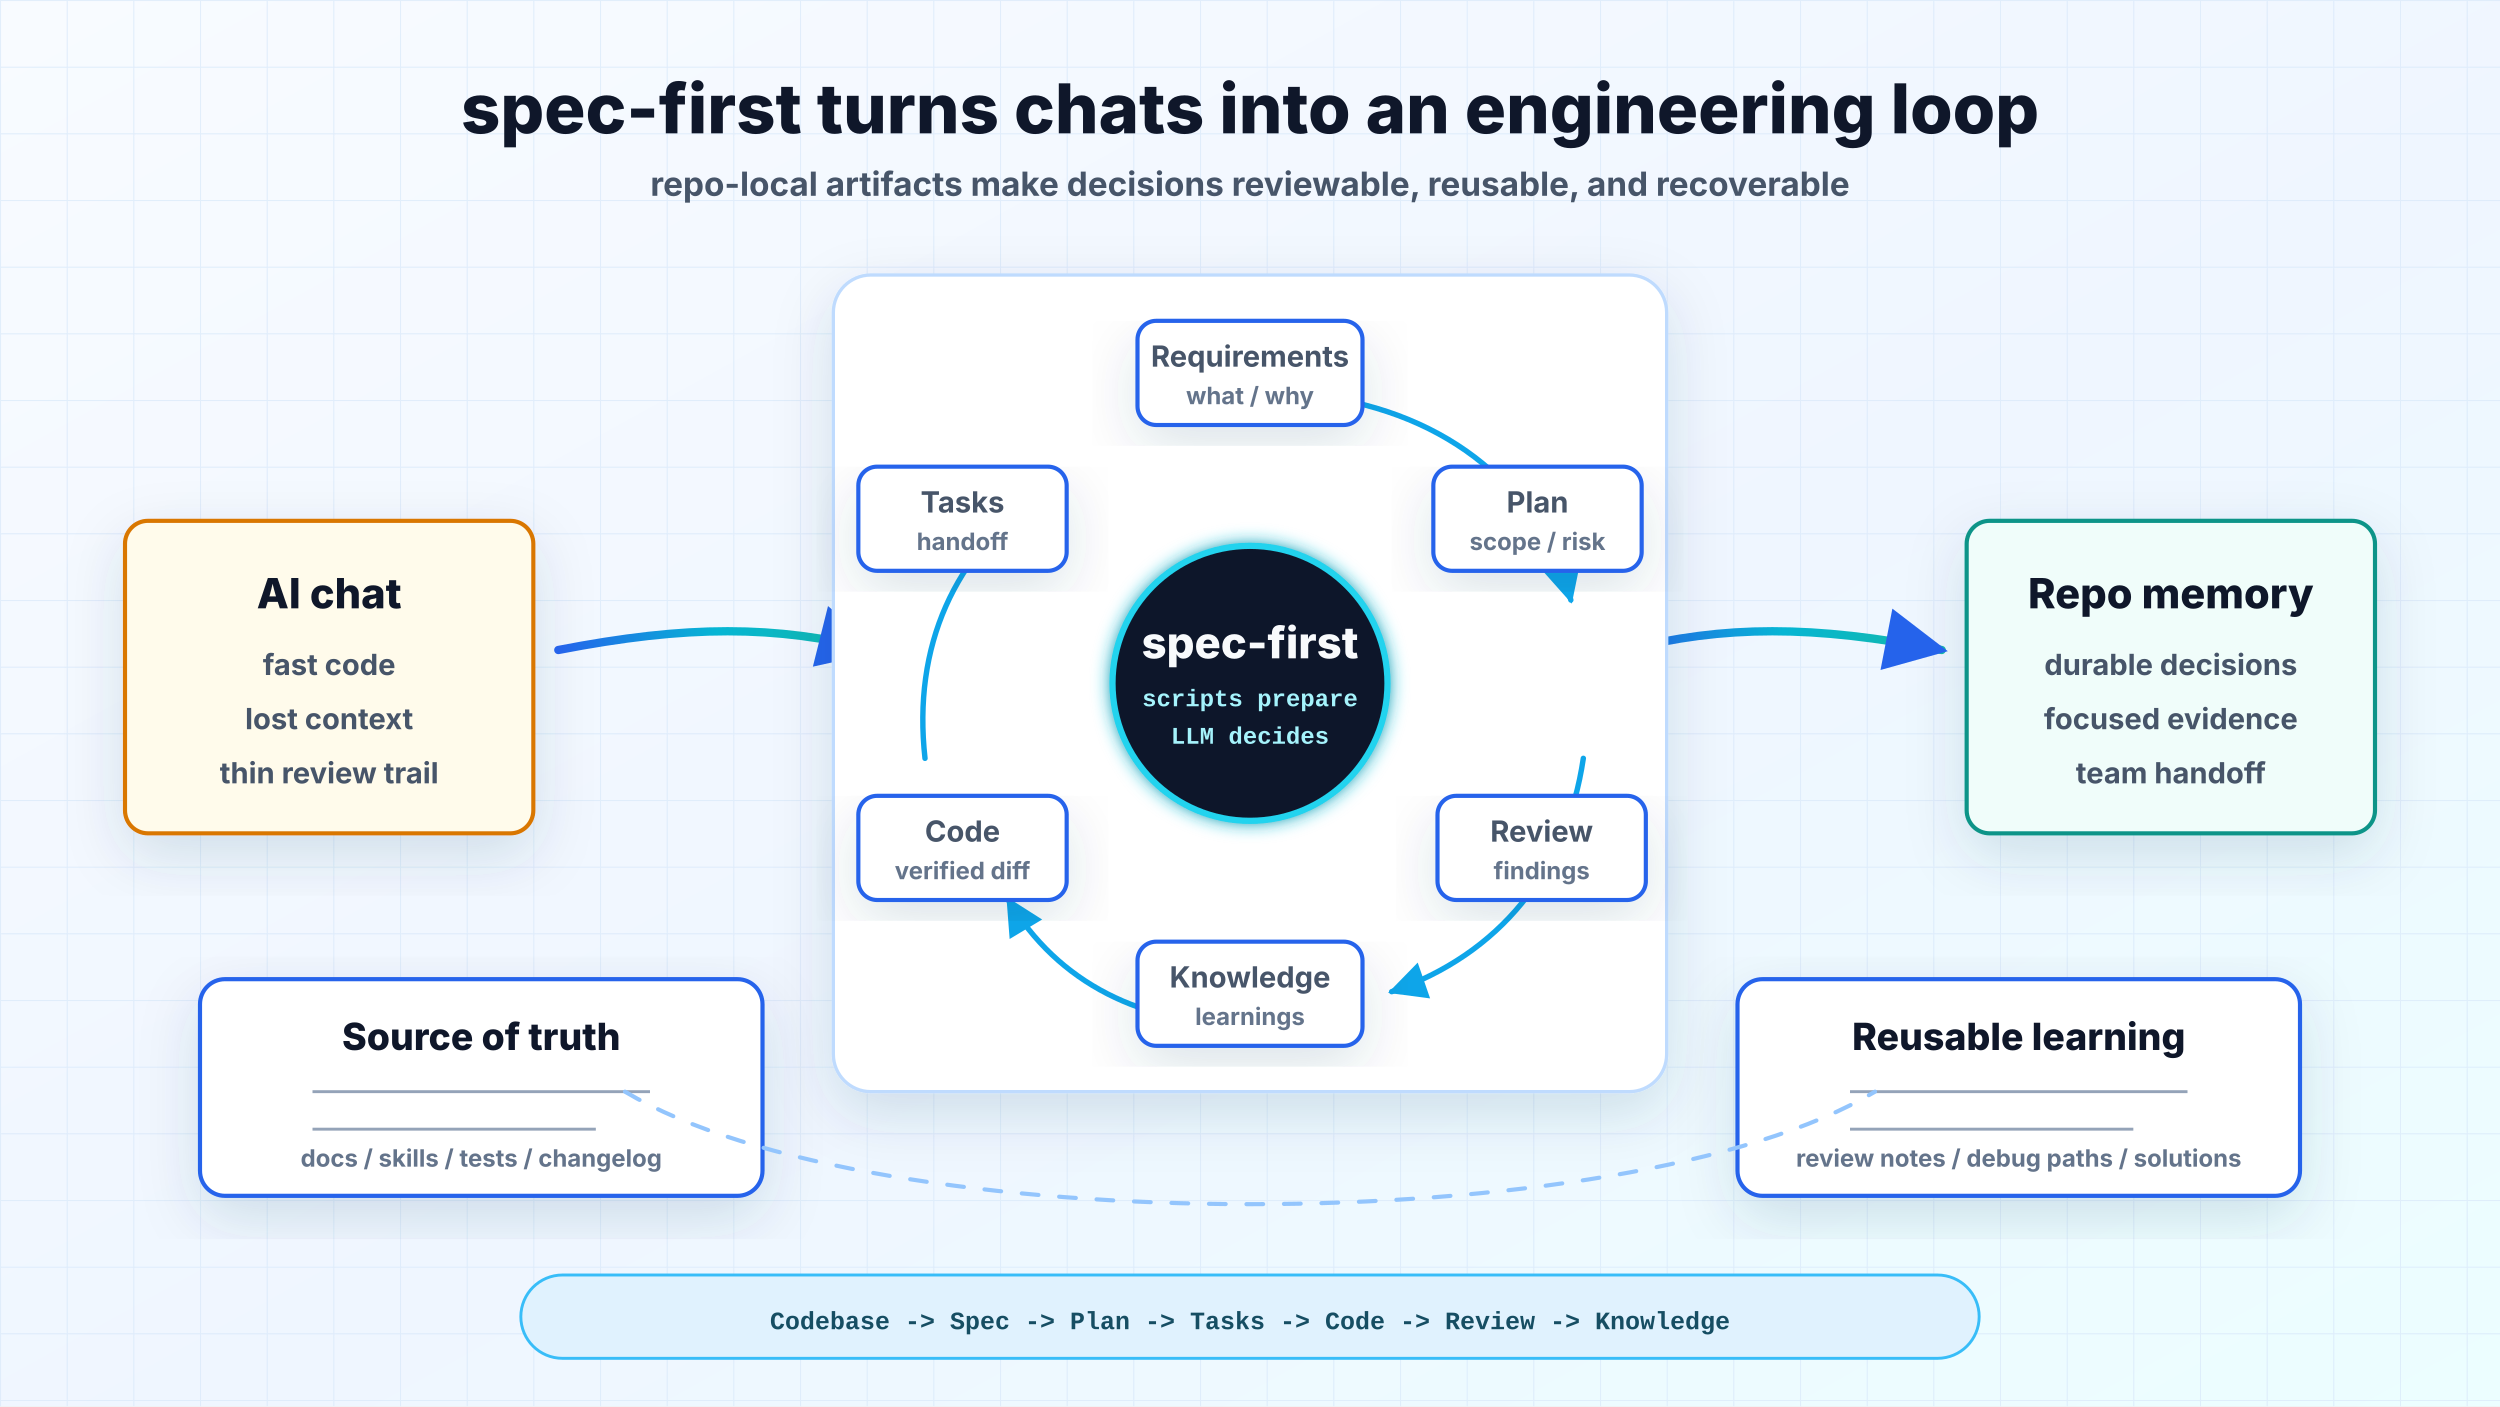
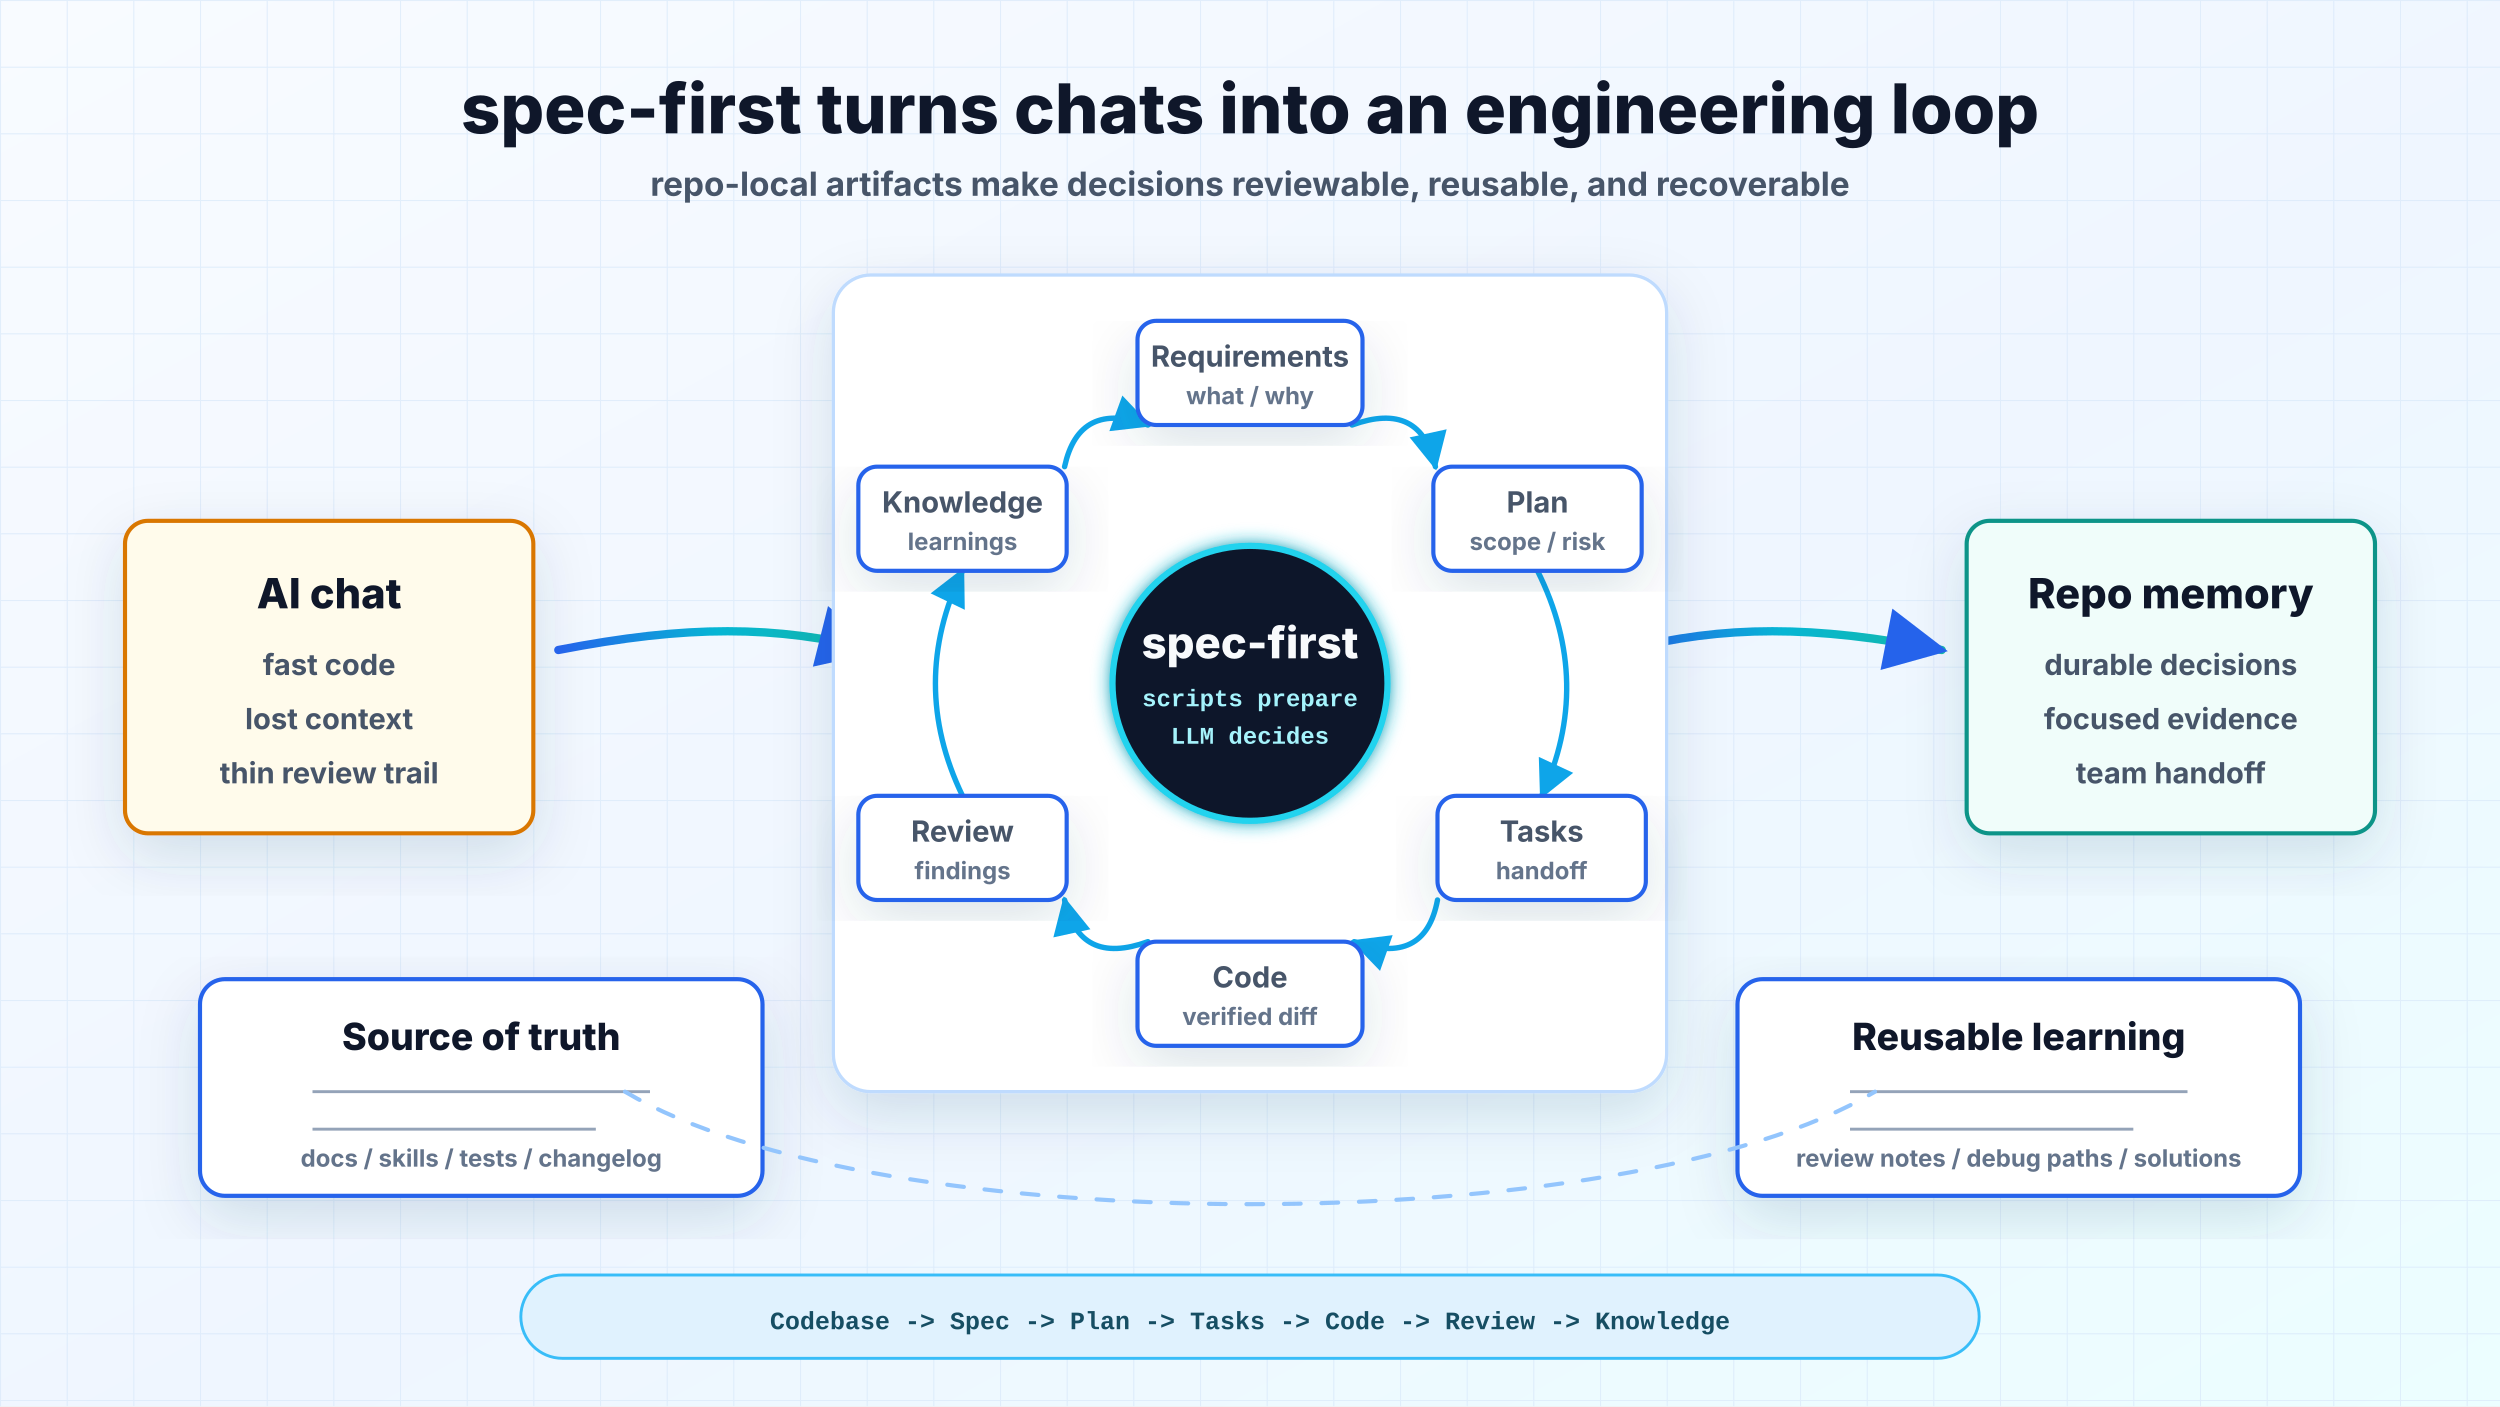
<svg xmlns="http://www.w3.org/2000/svg" width="1200" height="675" viewBox="0 0 1200 675" role="img" aria-labelledby="title desc">
  <defs>
    <linearGradient id="bg" x1="0" y1="0" x2="1" y2="1">
      <stop offset="0" stop-color="#F8FBFF" />
      <stop offset="0.55" stop-color="#EFF6FF" />
      <stop offset="1" stop-color="#ECFEFF" />
    </linearGradient>
    <linearGradient id="line" x1="0" y1="0" x2="1" y2="0">
      <stop offset="0" stop-color="#2563EB" />
      <stop offset="0.5" stop-color="#06B6D4" />
      <stop offset="1" stop-color="#14B8A6" />
    </linearGradient>
    <filter id="shadow" x="-20%" y="-20%" width="140%" height="140%">
      <feDropShadow dx="0" dy="10" stdDeviation="14" flood-color="#1E3A5F" flood-opacity="0.14" />
    </filter>
    <filter id="softGlow" x="-30%" y="-30%" width="160%" height="160%">
      <feGaussianBlur stdDeviation="4" result="blur" />
      <feMerge>
        <feMergeNode in="blur" />
        <feMergeNode in="SourceGraphic" />
      </feMerge>
    </filter>
    <marker id="arrow" viewBox="0 0 10 10" refX="9" refY="5" markerWidth="7.5" markerHeight="7.5" orient="auto-start-reverse">
      <path d="M 0 0 L 10 5 L 0 10 z" fill="#2563EB" />
    </marker>
    <marker id="arrowLoop" viewBox="0 0 10 10" refX="9" refY="5" markerWidth="7" markerHeight="7" orient="auto-start-reverse">
      <path d="M 0 0 L 10 5 L 0 10 z" fill="#0EA5E9" />
    </marker>
    <pattern id="grid" width="32" height="32" patternUnits="userSpaceOnUse">
      <path d="M 32 0 H 0 V 32" fill="none" stroke="#D8E8FA" stroke-width="1" />
    </pattern>
    <style>
      .h1 { fill:#0F172A; font-family: Inter, ui-sans-serif, system-ui, -apple-system, "Segoe UI", sans-serif; font-size:33px; font-weight:800; text-anchor:middle; }
      .h2 { fill:#475569; font-family: Inter, ui-sans-serif, system-ui, -apple-system, "Segoe UI", sans-serif; font-size:16px; font-weight:650; text-anchor:middle; }
      .label { fill:#0F172A; font-family: Inter, ui-sans-serif, system-ui, -apple-system, "Segoe UI", sans-serif; font-size:20px; font-weight:800; text-anchor:middle; }
      .small { fill:#475569; font-family: Inter, ui-sans-serif, system-ui, -apple-system, "Segoe UI", sans-serif; font-size:14px; font-weight:650; text-anchor:middle; }
      .tiny { fill:#64748B; font-family: Inter, ui-sans-serif, system-ui, -apple-system, "Segoe UI", sans-serif; font-size:11.5px; font-weight:700; text-anchor:middle; }
      .mono { fill:#164E63; font-family:"SFMono-Regular", Consolas, "Liberation Mono", monospace; font-size:13px; font-weight:700; text-anchor:middle; }
      .node { fill:#FFFFFF; stroke:#2563EB; stroke-width:2; filter:url(#shadow); }
      .node-amber { fill:#FFFBEB; stroke:#D97706; stroke-width:2; filter:url(#shadow); }
      .node-teal { fill:#F0FDFA; stroke:#0D9488; stroke-width:2; filter:url(#shadow); }
      .wire { fill:none; stroke:url(#line); stroke-width:4; stroke-linecap:round; stroke-linejoin:round; marker-end:url(#arrow); }
      .loop { fill:none; stroke:#0EA5E9; stroke-width:2.6; stroke-linecap:round; marker-end:url(#arrowLoop); }
      .wire-muted { fill:none; stroke:#93C5FD; stroke-width:2; stroke-linecap:round; stroke-dasharray:8 10; }
      .repo-line { fill:none; stroke:#94A3B8; stroke-width:1.4; }
    </style>
  </defs>
  <rect width="1200" height="675" fill="url(#bg)" />
  <rect width="1200" height="675" fill="url(#grid)" opacity="0.7" />
  <text x="600" y="64" class="h1">spec-first turns chats into an engineering loop</text>
  <text x="600" y="94" class="h2">repo-local artifacts make decisions reviewable, reusable, and recoverable</text>
  <g transform="translate(60 250)">
    <rect class="node-amber" x="0" y="0" width="196" height="150" rx="11" />
    <text x="98" y="42" class="label">AI chat</text>
    <text x="98" y="74" class="small">fast code</text>
    <text x="98" y="100" class="small">lost context</text>
    <text x="98" y="126" class="small">thin review trail</text>
  </g>
  <g transform="translate(944 250)">
    <rect class="node-teal" x="0" y="0" width="196" height="150" rx="11" />
    <text x="98" y="42" class="label">Repo memory</text>
    <text x="98" y="74" class="small">durable decisions</text>
    <text x="98" y="100" class="small">focused evidence</text>
    <text x="98" y="126" class="small">team handoff</text>
  </g>
  <path class="wire" d="M 268 312 C 330 300 372 300 420 312" />
  <path class="wire" d="M 780 312 C 828 300 870 300 932 312" />
  <g transform="translate(400 132)">
    <rect x="0" y="0" width="400" height="392" rx="18" fill="#FFFFFF" stroke="#BFDBFE" stroke-width="1.6" filter="url(#shadow)" />
    <circle cx="200" cy="196" r="66" fill="#0F172A" stroke="#22D3EE" stroke-width="3" filter="url(#softGlow)" />
    <text x="200" y="184" class="label" style="fill:#F8FAFC; font-size:21px">spec-first</text>
    <text x="200" y="207" class="mono" style="fill:#A5F3FC; font-size:11.5px">scripts prepare</text>
    <text x="200" y="225" class="mono" style="fill:#A5F3FC; font-size:11.5px">LLM decides</text>
-     <path class="loop" d="M 232 58 C 296 66 340 104 354 156" />
-     <path class="loop" d="M 360 232 C 352 286 320 326 268 344" />
-     <path class="loop" d="M 200 360 C 148 360 108 340 84 300" />
-     <path class="loop" d="M 44 232 C 38 178 58 134 100 104" />
-     <path class="loop" d="M 148 62 C 160 58 176 56 192 56" />
+     <path class="loop" d="M 249 72 Q 282 60 289 92" />
+     <path class="loop" d="M 338 142 Q 365 196 340 250" />
+     <path class="loop" d="M 290 300 Q 284 332 250 320" />
+     <path class="loop" d="M 151 320 Q 118 332 111 300" />
+     <path class="loop" d="M 62 250 Q 36 196 62 142" />
+     <path class="loop" d="M 111 92 Q 118 60 151 72" />
    <g transform="translate(146 22)">
      <rect class="node" x="0" y="0" width="108" height="50" rx="9" />
      <text x="54" y="22" class="small">Requirements</text>
      <text x="54" y="40" class="tiny">what / why</text>
    </g>
    <g transform="translate(288 92)">
      <rect class="node" x="0" y="0" width="100" height="50" rx="9" />
      <text x="50" y="22" class="small">Plan</text>
      <text x="50" y="40" class="tiny">scope / risk</text>
    </g>
    <g transform="translate(290 250)">
      <rect class="node" x="0" y="0" width="100" height="50" rx="9" />
+       <text x="50" y="22" class="small">Tasks</text>
+       <text x="50" y="40" class="tiny">handoff</text>
+     </g>
+     <g transform="translate(146 320)">
+       <rect class="node" x="0" y="0" width="108" height="50" rx="9" />
+       <text x="54" y="22" class="small">Code</text>
+       <text x="54" y="40" class="tiny">verified diff</text>
+     </g>
+     <g transform="translate(12 250)">
+       <rect class="node" x="0" y="0" width="100" height="50" rx="9" />
      <text x="50" y="22" class="small">Review</text>
      <text x="50" y="40" class="tiny">findings</text>
    </g>
-     <g transform="translate(146 320)">
-       <rect class="node" x="0" y="0" width="108" height="50" rx="9" />
-       <text x="54" y="22" class="small">Knowledge</text>
-       <text x="54" y="40" class="tiny">learnings</text>
-     </g>
-     <g transform="translate(12 250)">
-       <rect class="node" x="0" y="0" width="100" height="50" rx="9" />
-       <text x="50" y="22" class="small">Code</text>
-       <text x="50" y="40" class="tiny">verified diff</text>
-     </g>
    <g transform="translate(12 92)">
      <rect class="node" x="0" y="0" width="100" height="50" rx="9" />
-       <text x="50" y="22" class="small">Tasks</text>
-       <text x="50" y="40" class="tiny">handoff</text>
+       <text x="50" y="22" class="small">Knowledge</text>
+       <text x="50" y="40" class="tiny">learnings</text>
    </g>
  </g>
  <g transform="translate(96 470)">
    <rect class="node" x="0" y="0" width="270" height="104" rx="12" />
    <text x="135" y="34" class="label" style="font-size:18px">Source of truth</text>
    <path class="repo-line" d="M 54 54 H 216" />
    <path class="repo-line" d="M 54 72 H 190" />
    <text x="135" y="90" class="tiny">docs / skills / tests / changelog</text>
  </g>
  <g transform="translate(834 470)">
    <rect class="node" x="0" y="0" width="270" height="104" rx="12" />
    <text x="135" y="34" class="label" style="font-size:18px">Reusable learning</text>
    <path class="repo-line" d="M 54 54 H 216" />
    <path class="repo-line" d="M 54 72 H 190" />
    <text x="135" y="90" class="tiny">review notes / debug paths / solutions</text>
  </g>
  <path class="wire-muted" d="M 300 524 C 420 596 780 596 900 524" />
  <g transform="translate(250 612)">
    <rect x="0" y="0" width="700" height="40" rx="20" fill="#E0F2FE" stroke="#38BDF8" stroke-width="1.4" />
    <text x="350" y="26" class="mono" style="font-size:12px">Codebase -&gt; Spec -&gt; Plan -&gt; Tasks -&gt; Code -&gt; Review -&gt; Knowledge</text>
  </g>
</svg>
